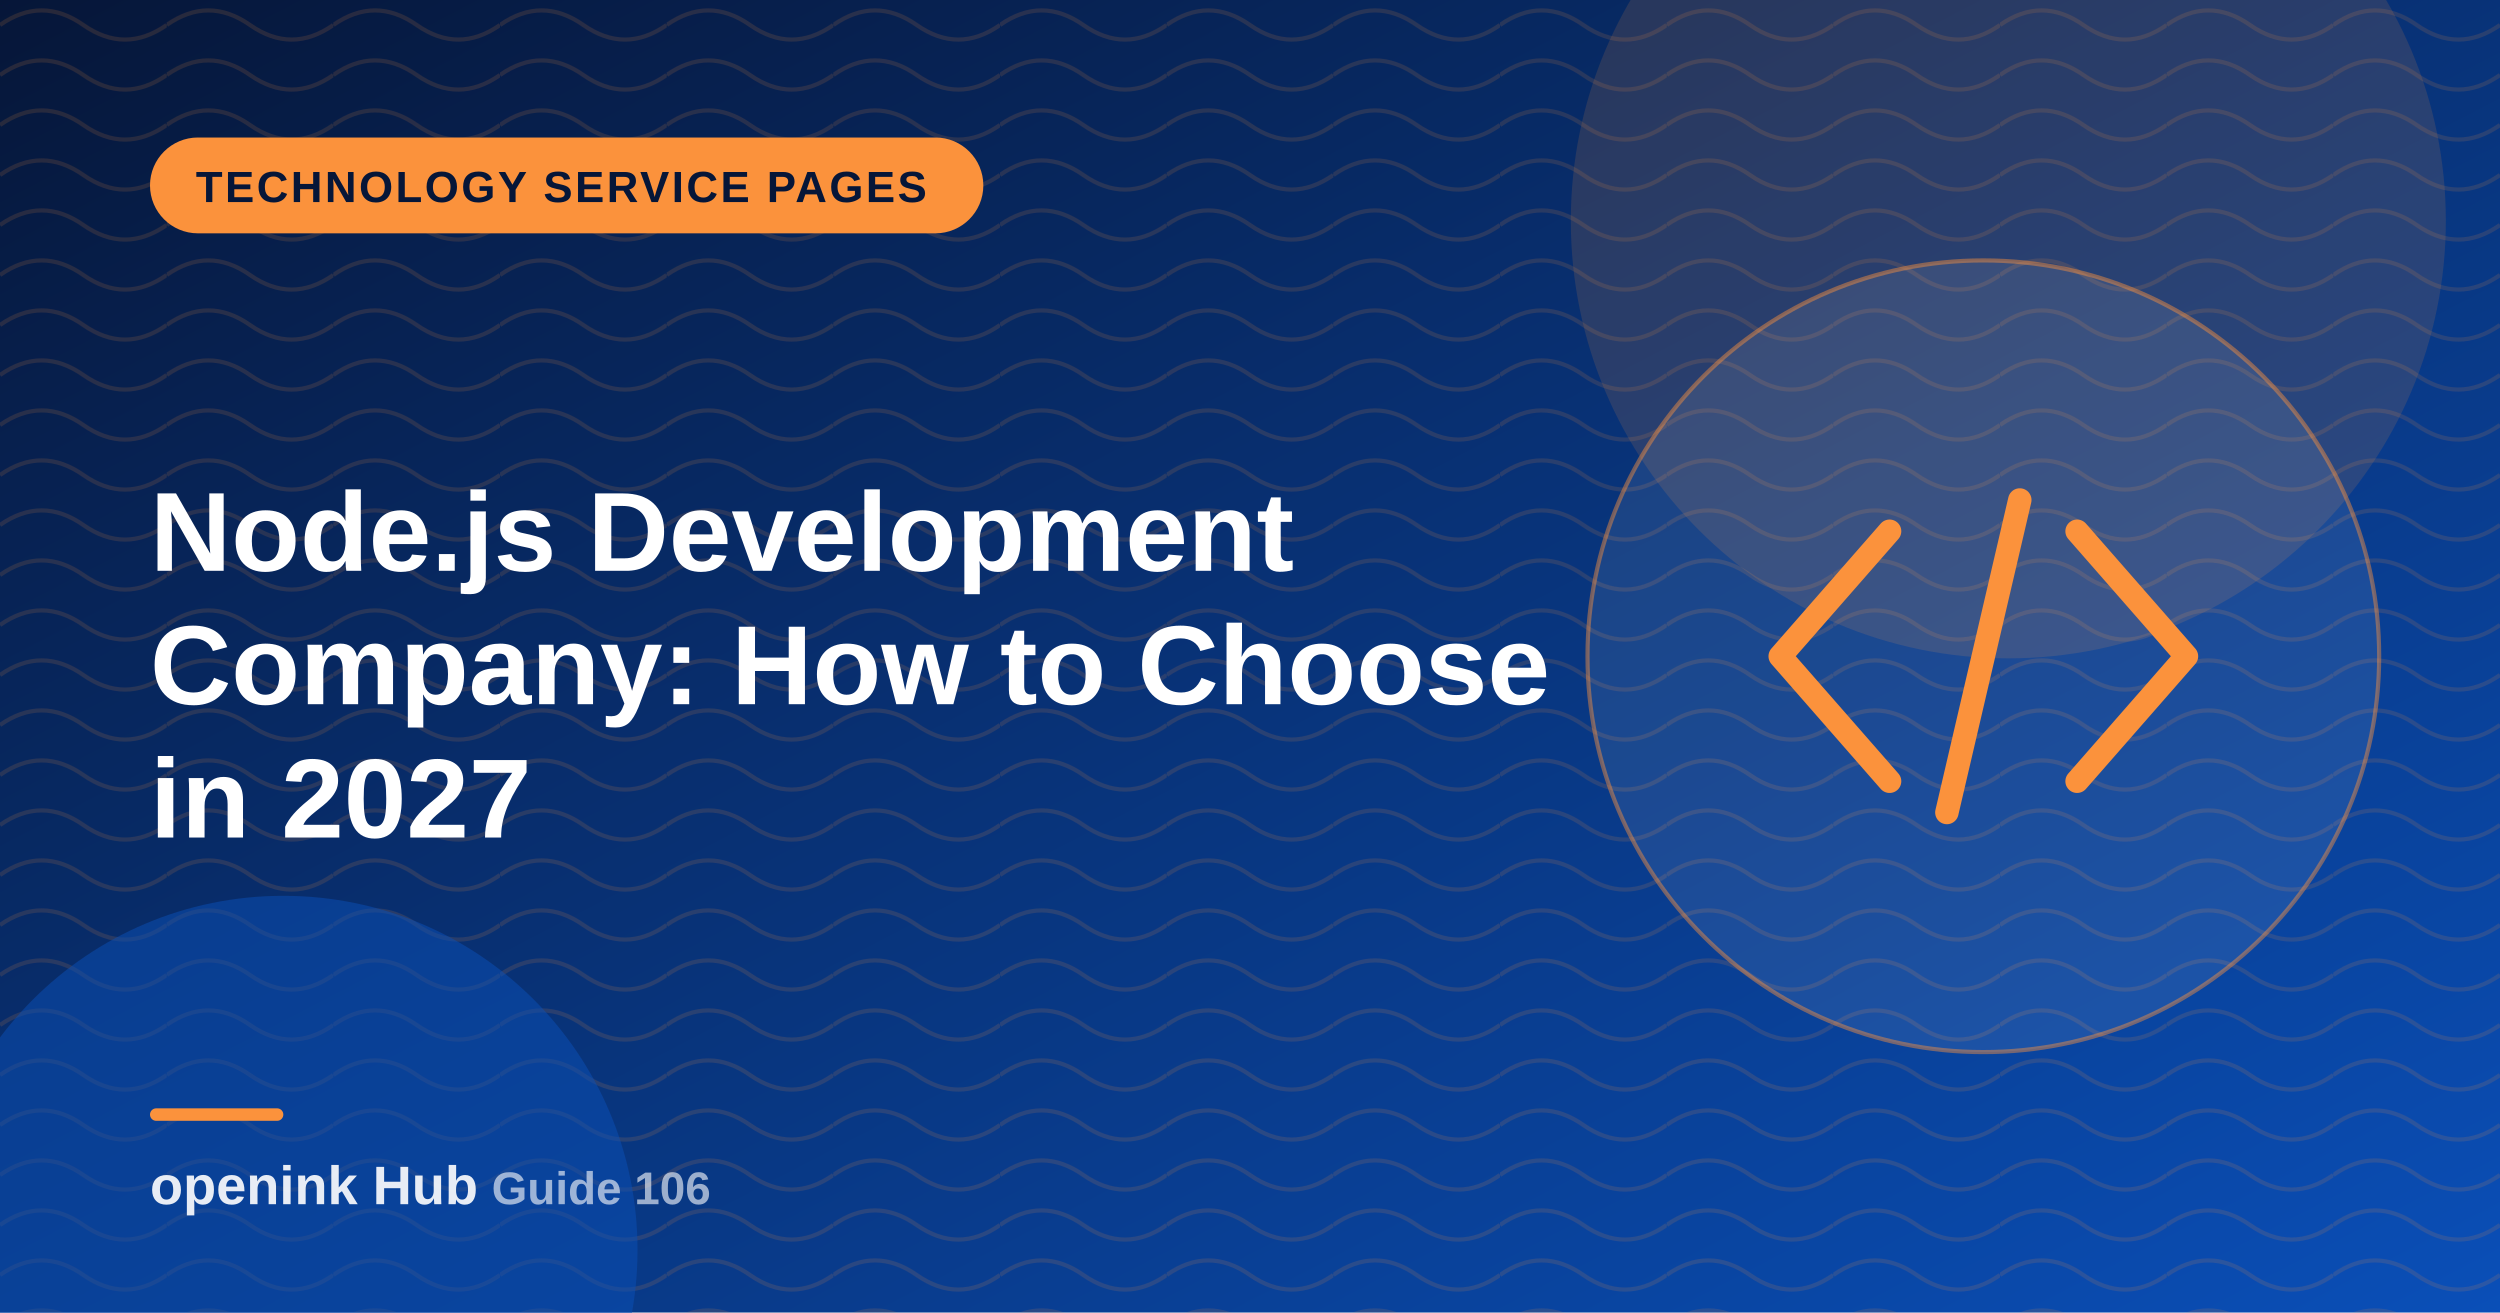
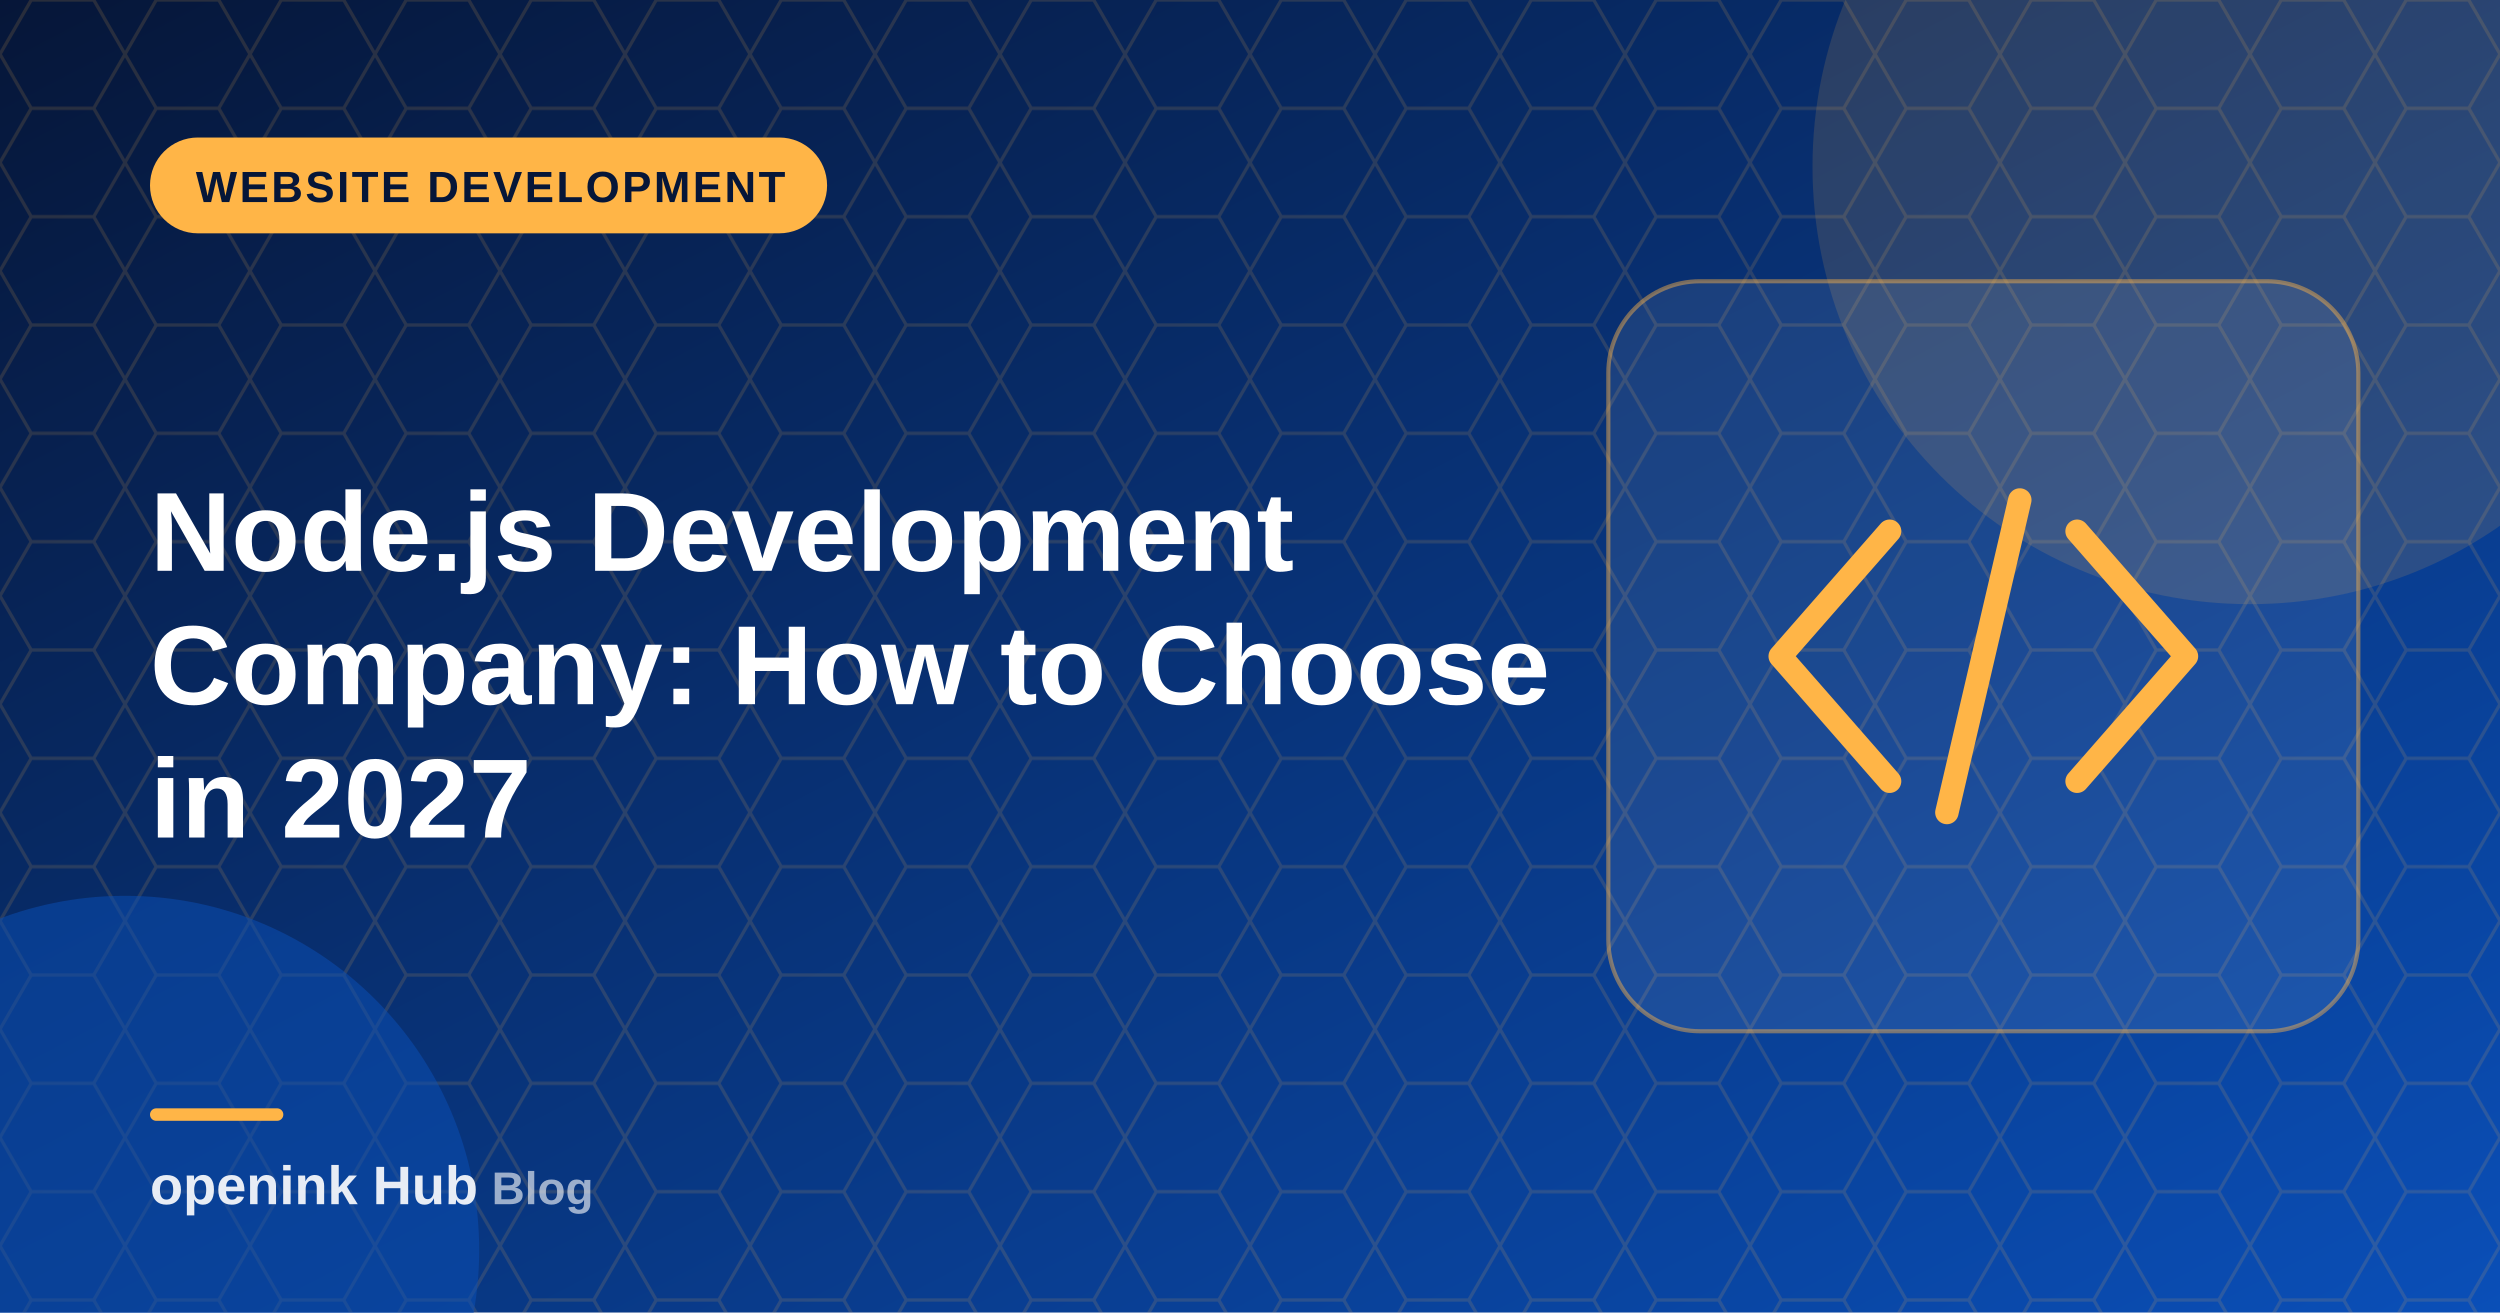
<svg xmlns="http://www.w3.org/2000/svg" width="1200" height="630" viewBox="0 0 1200 630" role="img" aria-label="Node.js Development Company: How to Choose in 2027">
  <defs>
    <linearGradient id="g" x1="0" y1="0" x2="1" y2="1">
      <stop offset="0" stop-color="#061638" />
      <stop offset="1" stop-color="#0a4fb8" />
    </linearGradient>
-     <pattern id="p" width="80" height="24" patternUnits="userSpaceOnUse">
-       <path d="M0 12q20-14 40 0t40 0" fill="none" stroke="#fb923c" stroke-width="2" />
+     <pattern id="p" width="60" height="52" patternUnits="userSpaceOnUse">
+       <path d="M15 0h30l15 26-15 26H15L0 26Z" fill="none" stroke="#ffb547" stroke-width="1.6" />
    </pattern>
-     <style>.ic{fill:none;stroke:#fb923c;stroke-width:9;stroke-linecap:round;stroke-linejoin:round}.ic .f{fill:#fb923c;stroke:none}</style>
+     <style>.ic{fill:none;stroke:#ffb547;stroke-width:9;stroke-linecap:round;stroke-linejoin:round}.ic .f{fill:#ffb547;stroke:none}</style>
  </defs>
  <rect width="1200" height="630" fill="url(#g)" />
  <rect width="1200" height="630" fill="url(#p)" opacity=".14" />
-   <circle cx="964" cy="106" r="210" fill="#fb923c" opacity=".14" />
-   <circle cx="136" cy="600" r="170" fill="#0a4fb8" opacity=".5" />
-   <circle cx="952" cy="315" r="190" fill="#fff" fill-opacity=".08" stroke="#fb923c" stroke-opacity=".45" stroke-width="2" />
+   <circle cx="1080" cy="80" r="210" fill="#ffb547" opacity=".14" />
+   <circle cx="60" cy="600" r="170" fill="#0a4fb8" opacity=".5" />
+   <rect x="772" y="135" width="360" height="360" rx="44" fill="#fff" fill-opacity=".08" stroke="#ffb547" stroke-opacity=".45" stroke-width="2" />
  <g class="ic" transform="translate(827 190) scale(1.25)">
    <path d="M64 52 22 100l42 48M136 52l42 48-42 48M114 40 86 160" />
  </g>
-   <rect x="72" y="66" width="400" height="46" rx="23" fill="#fb923c" />
-   <text x="94" y="97" fill="#061638" font-family="Segoe UI,Arial,sans-serif" font-size="21" font-weight="700" letter-spacing="1.2">TECHNOLOGY SERVICE PAGES</text>
+   <rect x="72" y="66" width="325" height="46" rx="23" fill="#ffb547" />
+   <text x="94" y="97" fill="#061638" font-family="Segoe UI,Arial,sans-serif" font-size="21" font-weight="700" letter-spacing="1.2">WEBSITE DEVELOPMENT</text>
  <text x="72" y="274" fill="#fff" font-family="Segoe UI,Arial,sans-serif" font-size="54" font-weight="800">Node.js Development</text>
  <text x="72" y="338" fill="#fff" font-family="Segoe UI,Arial,sans-serif" font-size="54" font-weight="800">Company: How to Choose</text>
  <text x="72" y="402" fill="#fff" font-family="Segoe UI,Arial,sans-serif" font-size="54" font-weight="800">in 2027</text>
-   <rect x="72" y="532" width="64" height="6" rx="3" fill="#fb923c" />
+   <rect x="72" y="532" width="64" height="6" rx="3" fill="#ffb547" />
  <text x="72" y="578" fill="#fff" fill-opacity=".9" font-family="Segoe UI,Arial,sans-serif" font-size="26" font-weight="700">openink Hub</text>
-   <text x="236" y="578" fill="#fff" fill-opacity=".6" font-family="Segoe UI,Arial,sans-serif" font-size="22" font-weight="600">Guide 106</text>
+   <text x="236" y="578" fill="#fff" fill-opacity=".6" font-family="Segoe UI,Arial,sans-serif" font-size="22" font-weight="600">Blog</text>
</svg>
